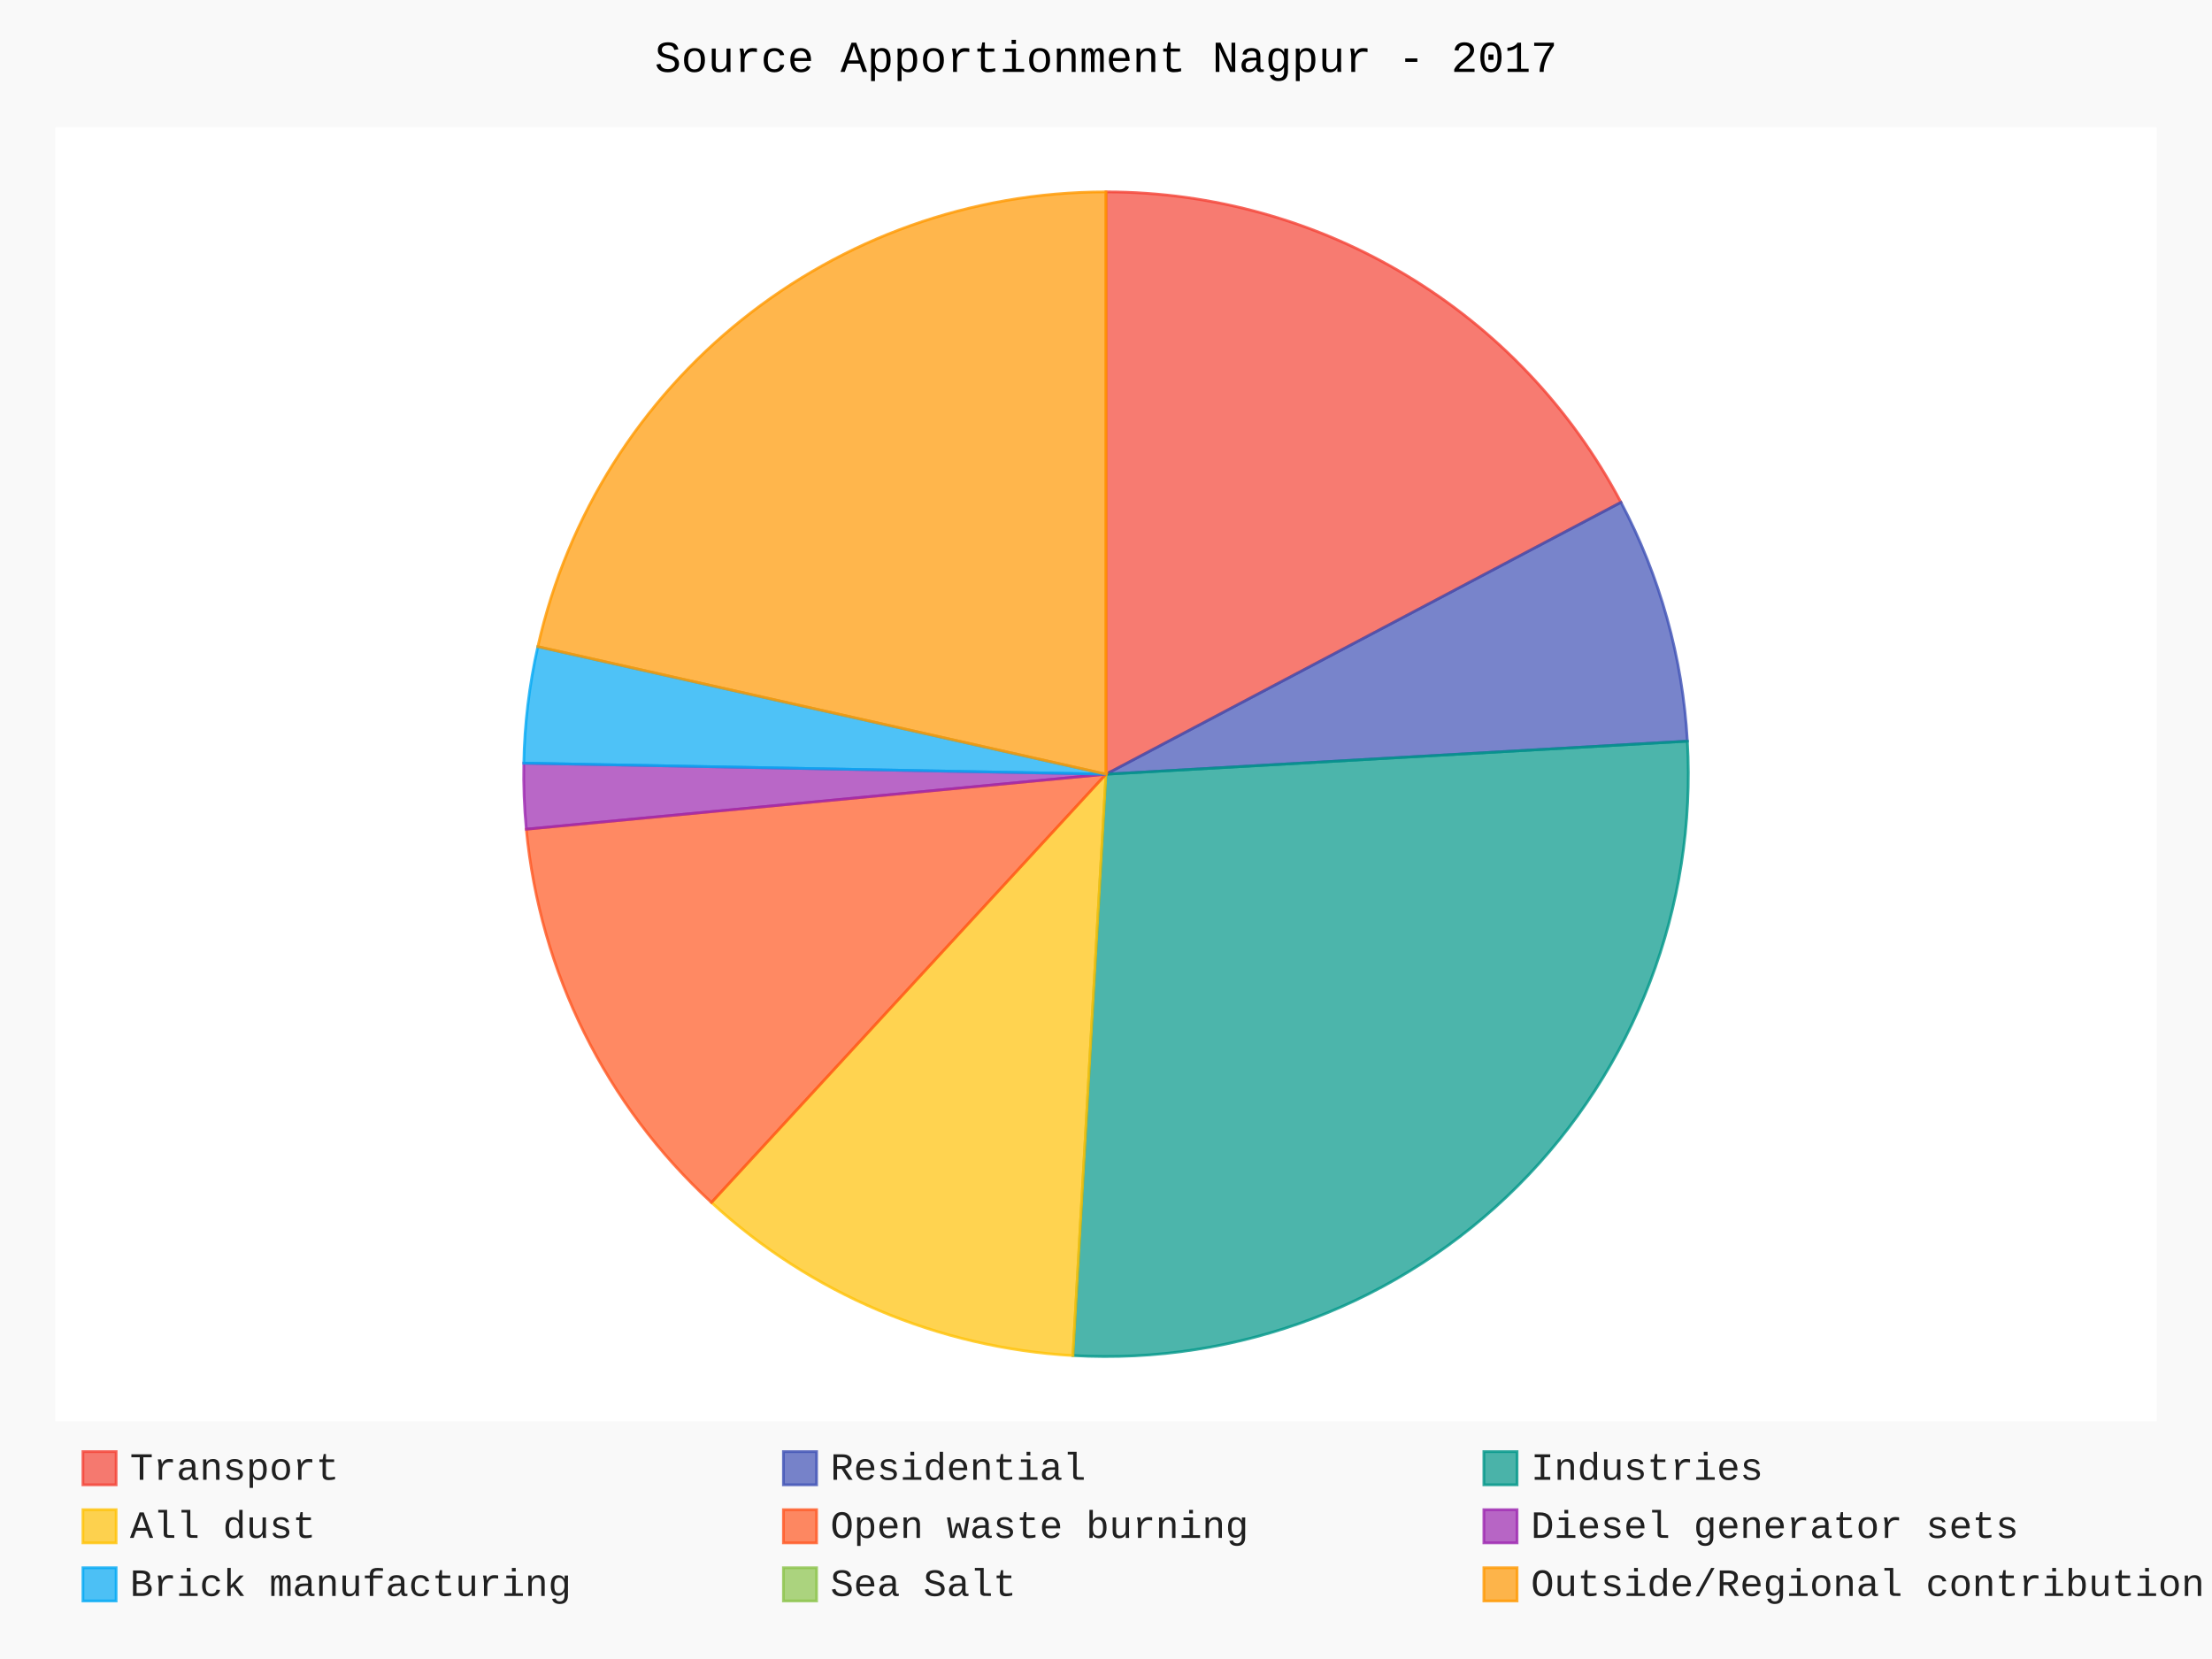
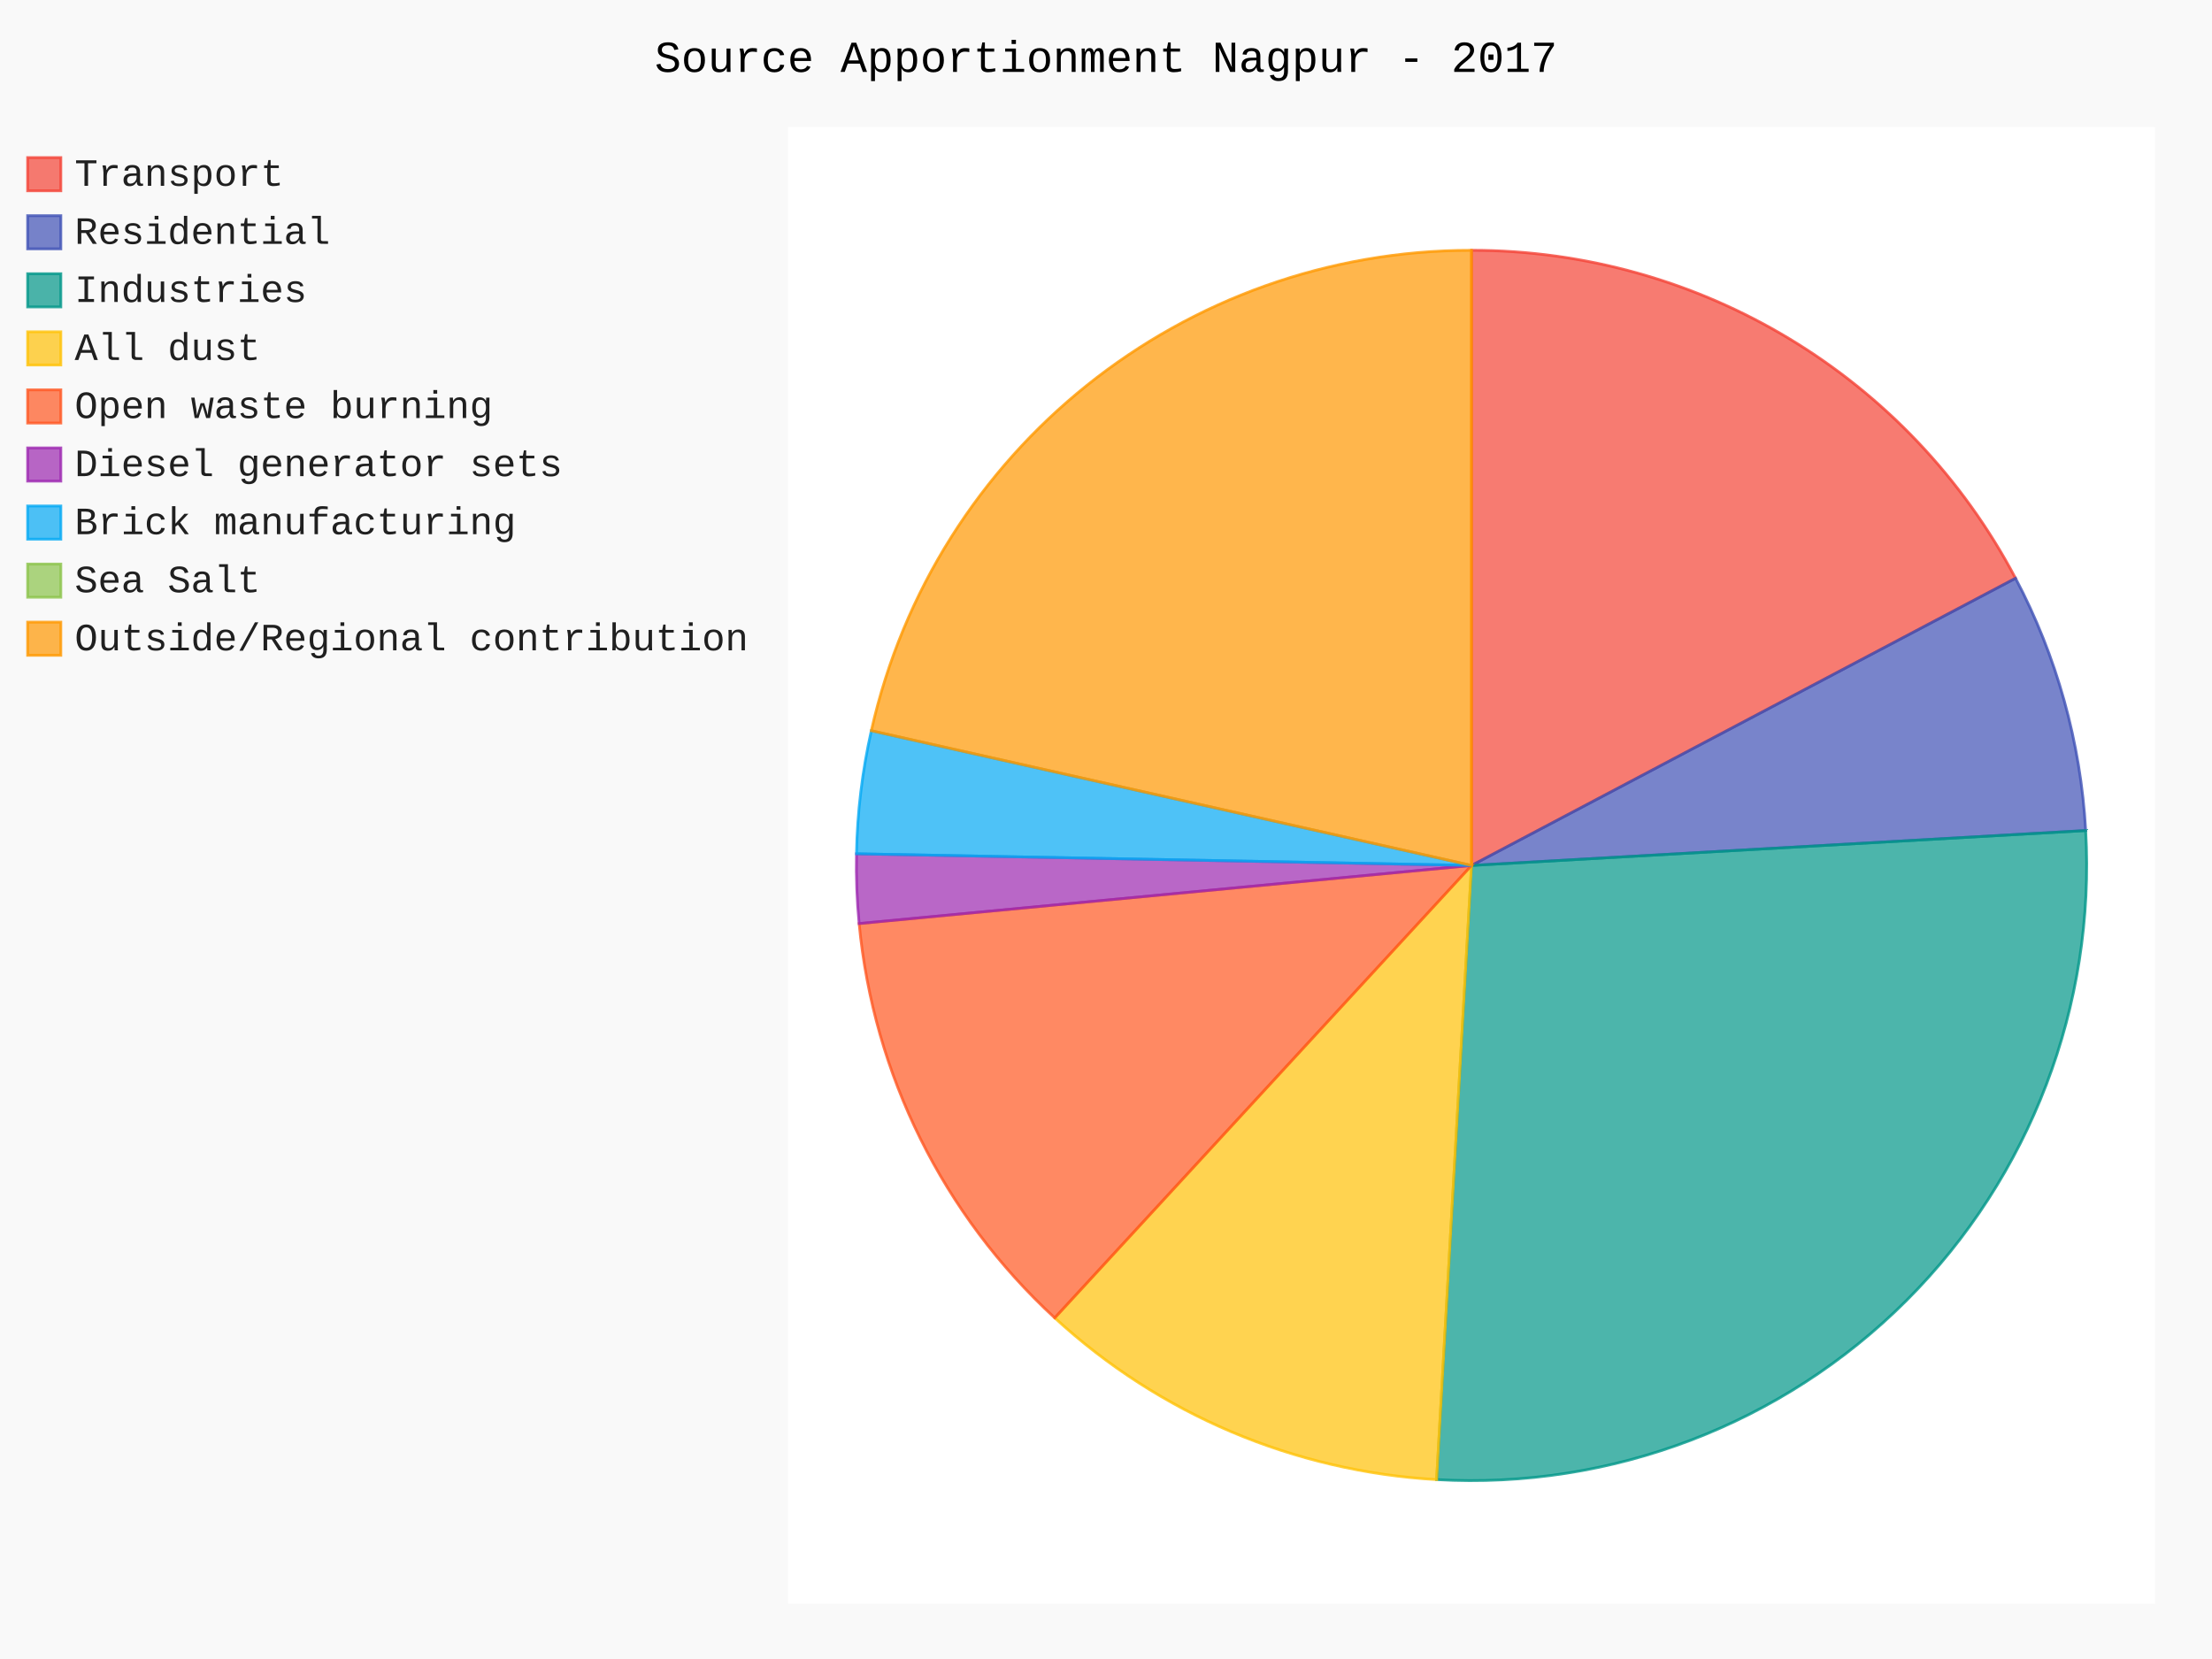
- <svg xmlns="http://www.w3.org/2000/svg" id="chart-1a234eb2-aba4-4279-9366-4b839337f338" class="pygal-chart" viewBox="0 0 800 600">
+ <svg xmlns="http://www.w3.org/2000/svg" id="chart-a8d24607-c511-4677-88f0-6171889af321" class="pygal-chart" viewBox="0 0 800 600">
  <defs>
-     <style type="text/css">#chart-1a234eb2-aba4-4279-9366-4b839337f338{-webkit-user-select:none;-webkit-font-smoothing:antialiased;font-family:Consolas,"Liberation Mono",Menlo,Courier,monospace}#chart-1a234eb2-aba4-4279-9366-4b839337f338 .title{font-family:Consolas,"Liberation Mono",Menlo,Courier,monospace;font-size:16px}#chart-1a234eb2-aba4-4279-9366-4b839337f338 .legends .legend text{font-family:Consolas,"Liberation Mono",Menlo,Courier,monospace;font-size:14px}#chart-1a234eb2-aba4-4279-9366-4b839337f338 .axis text{font-family:Consolas,"Liberation Mono",Menlo,Courier,monospace;font-size:10px}#chart-1a234eb2-aba4-4279-9366-4b839337f338 .axis text.major{font-family:Consolas,"Liberation Mono",Menlo,Courier,monospace;font-size:10px}#chart-1a234eb2-aba4-4279-9366-4b839337f338 .text-overlay text.value{font-family:Consolas,"Liberation Mono",Menlo,Courier,monospace;font-size:16px}#chart-1a234eb2-aba4-4279-9366-4b839337f338 .text-overlay text.label{font-family:Consolas,"Liberation Mono",Menlo,Courier,monospace;font-size:10px}#chart-1a234eb2-aba4-4279-9366-4b839337f338 .tooltip{font-family:Consolas,"Liberation Mono",Menlo,Courier,monospace;font-size:14px}#chart-1a234eb2-aba4-4279-9366-4b839337f338 text.no_data{font-family:Consolas,"Liberation Mono",Menlo,Courier,monospace;font-size:64px}
- #chart-1a234eb2-aba4-4279-9366-4b839337f338{background-color:rgba(249,249,249,1)}#chart-1a234eb2-aba4-4279-9366-4b839337f338 path,#chart-1a234eb2-aba4-4279-9366-4b839337f338 line,#chart-1a234eb2-aba4-4279-9366-4b839337f338 rect,#chart-1a234eb2-aba4-4279-9366-4b839337f338 circle{-webkit-transition:150ms;-moz-transition:150ms;transition:150ms}#chart-1a234eb2-aba4-4279-9366-4b839337f338 .graph &gt; .background{fill:rgba(249,249,249,1)}#chart-1a234eb2-aba4-4279-9366-4b839337f338 .plot &gt; .background{fill:rgba(255,255,255,1)}#chart-1a234eb2-aba4-4279-9366-4b839337f338 .graph{fill:rgba(0,0,0,.87)}#chart-1a234eb2-aba4-4279-9366-4b839337f338 text.no_data{fill:rgba(0,0,0,1)}#chart-1a234eb2-aba4-4279-9366-4b839337f338 .title{fill:rgba(0,0,0,1)}#chart-1a234eb2-aba4-4279-9366-4b839337f338 .legends .legend text{fill:rgba(0,0,0,.87)}#chart-1a234eb2-aba4-4279-9366-4b839337f338 .legends .legend:hover text{fill:rgba(0,0,0,1)}#chart-1a234eb2-aba4-4279-9366-4b839337f338 .axis .line{stroke:rgba(0,0,0,1)}#chart-1a234eb2-aba4-4279-9366-4b839337f338 .axis .guide.line{stroke:rgba(0,0,0,.54)}#chart-1a234eb2-aba4-4279-9366-4b839337f338 .axis .major.line{stroke:rgba(0,0,0,.87)}#chart-1a234eb2-aba4-4279-9366-4b839337f338 .axis text.major{fill:rgba(0,0,0,1)}#chart-1a234eb2-aba4-4279-9366-4b839337f338 .axis.y .guides:hover .guide.line,#chart-1a234eb2-aba4-4279-9366-4b839337f338 .line-graph .axis.x .guides:hover .guide.line,#chart-1a234eb2-aba4-4279-9366-4b839337f338 .stackedline-graph .axis.x .guides:hover .guide.line,#chart-1a234eb2-aba4-4279-9366-4b839337f338 .xy-graph .axis.x .guides:hover .guide.line{stroke:rgba(0,0,0,1)}#chart-1a234eb2-aba4-4279-9366-4b839337f338 .axis .guides:hover text{fill:rgba(0,0,0,1)}#chart-1a234eb2-aba4-4279-9366-4b839337f338 .reactive{fill-opacity:.7;stroke-opacity:.8;stroke-width:1}#chart-1a234eb2-aba4-4279-9366-4b839337f338 .ci{stroke:rgba(0,0,0,.87)}#chart-1a234eb2-aba4-4279-9366-4b839337f338 .reactive.active,#chart-1a234eb2-aba4-4279-9366-4b839337f338 .active .reactive{fill-opacity:.8;stroke-opacity:.9;stroke-width:4}#chart-1a234eb2-aba4-4279-9366-4b839337f338 .ci .reactive.active{stroke-width:1.5}#chart-1a234eb2-aba4-4279-9366-4b839337f338 .series text{fill:rgba(0,0,0,1)}#chart-1a234eb2-aba4-4279-9366-4b839337f338 .tooltip rect{fill:rgba(255,255,255,1);stroke:rgba(0,0,0,1);-webkit-transition:opacity 150ms;-moz-transition:opacity 150ms;transition:opacity 150ms}#chart-1a234eb2-aba4-4279-9366-4b839337f338 .tooltip .label{fill:rgba(0,0,0,.87)}#chart-1a234eb2-aba4-4279-9366-4b839337f338 .tooltip .label{fill:rgba(0,0,0,.87)}#chart-1a234eb2-aba4-4279-9366-4b839337f338 .tooltip .legend{font-size:.8em;fill:rgba(0,0,0,.54)}#chart-1a234eb2-aba4-4279-9366-4b839337f338 .tooltip .x_label{font-size:.6em;fill:rgba(0,0,0,1)}#chart-1a234eb2-aba4-4279-9366-4b839337f338 .tooltip .xlink{font-size:.5em;text-decoration:underline}#chart-1a234eb2-aba4-4279-9366-4b839337f338 .tooltip .value{font-size:1.5em}#chart-1a234eb2-aba4-4279-9366-4b839337f338 .bound{font-size:.5em}#chart-1a234eb2-aba4-4279-9366-4b839337f338 .max-value{font-size:.75em;fill:rgba(0,0,0,.54)}#chart-1a234eb2-aba4-4279-9366-4b839337f338 .map-element{fill:rgba(255,255,255,1);stroke:rgba(0,0,0,.54) !important}#chart-1a234eb2-aba4-4279-9366-4b839337f338 .map-element .reactive{fill-opacity:inherit;stroke-opacity:inherit}#chart-1a234eb2-aba4-4279-9366-4b839337f338 .color-0,#chart-1a234eb2-aba4-4279-9366-4b839337f338 .color-0 a:visited{stroke:#F44336;fill:#F44336}#chart-1a234eb2-aba4-4279-9366-4b839337f338 .color-1,#chart-1a234eb2-aba4-4279-9366-4b839337f338 .color-1 a:visited{stroke:#3F51B5;fill:#3F51B5}#chart-1a234eb2-aba4-4279-9366-4b839337f338 .color-2,#chart-1a234eb2-aba4-4279-9366-4b839337f338 .color-2 a:visited{stroke:#009688;fill:#009688}#chart-1a234eb2-aba4-4279-9366-4b839337f338 .color-3,#chart-1a234eb2-aba4-4279-9366-4b839337f338 .color-3 a:visited{stroke:#FFC107;fill:#FFC107}#chart-1a234eb2-aba4-4279-9366-4b839337f338 .color-4,#chart-1a234eb2-aba4-4279-9366-4b839337f338 .color-4 a:visited{stroke:#FF5722;fill:#FF5722}#chart-1a234eb2-aba4-4279-9366-4b839337f338 .color-5,#chart-1a234eb2-aba4-4279-9366-4b839337f338 .color-5 a:visited{stroke:#9C27B0;fill:#9C27B0}#chart-1a234eb2-aba4-4279-9366-4b839337f338 .color-6,#chart-1a234eb2-aba4-4279-9366-4b839337f338 .color-6 a:visited{stroke:#03A9F4;fill:#03A9F4}#chart-1a234eb2-aba4-4279-9366-4b839337f338 .color-7,#chart-1a234eb2-aba4-4279-9366-4b839337f338 .color-7 a:visited{stroke:#8BC34A;fill:#8BC34A}#chart-1a234eb2-aba4-4279-9366-4b839337f338 .color-8,#chart-1a234eb2-aba4-4279-9366-4b839337f338 .color-8 a:visited{stroke:#FF9800;fill:#FF9800}#chart-1a234eb2-aba4-4279-9366-4b839337f338 .text-overlay .color-0 text{fill:black}#chart-1a234eb2-aba4-4279-9366-4b839337f338 .text-overlay .color-1 text{fill:black}#chart-1a234eb2-aba4-4279-9366-4b839337f338 .text-overlay .color-2 text{fill:black}#chart-1a234eb2-aba4-4279-9366-4b839337f338 .text-overlay .color-3 text{fill:black}#chart-1a234eb2-aba4-4279-9366-4b839337f338 .text-overlay .color-4 text{fill:black}#chart-1a234eb2-aba4-4279-9366-4b839337f338 .text-overlay .color-5 text{fill:black}#chart-1a234eb2-aba4-4279-9366-4b839337f338 .text-overlay .color-6 text{fill:black}#chart-1a234eb2-aba4-4279-9366-4b839337f338 .text-overlay .color-7 text{fill:black}#chart-1a234eb2-aba4-4279-9366-4b839337f338 .text-overlay .color-8 text{fill:black}
- #chart-1a234eb2-aba4-4279-9366-4b839337f338 text.no_data{text-anchor:middle}#chart-1a234eb2-aba4-4279-9366-4b839337f338 .guide.line{fill:none}#chart-1a234eb2-aba4-4279-9366-4b839337f338 .centered{text-anchor:middle}#chart-1a234eb2-aba4-4279-9366-4b839337f338 .title{text-anchor:middle}#chart-1a234eb2-aba4-4279-9366-4b839337f338 .legends .legend text{fill-opacity:1}#chart-1a234eb2-aba4-4279-9366-4b839337f338 .axis.x text{text-anchor:middle}#chart-1a234eb2-aba4-4279-9366-4b839337f338 .axis.x:not(.web) text[transform]{text-anchor:start}#chart-1a234eb2-aba4-4279-9366-4b839337f338 .axis.x:not(.web) text[transform].backwards{text-anchor:end}#chart-1a234eb2-aba4-4279-9366-4b839337f338 .axis.y text{text-anchor:end}#chart-1a234eb2-aba4-4279-9366-4b839337f338 .axis.y text[transform].backwards{text-anchor:start}#chart-1a234eb2-aba4-4279-9366-4b839337f338 .axis.y2 text{text-anchor:start}#chart-1a234eb2-aba4-4279-9366-4b839337f338 .axis.y2 text[transform].backwards{text-anchor:end}#chart-1a234eb2-aba4-4279-9366-4b839337f338 .axis .guide.line{stroke-dasharray:4,4;stroke:black}#chart-1a234eb2-aba4-4279-9366-4b839337f338 .axis .major.guide.line{stroke-dasharray:6,6;stroke:black}#chart-1a234eb2-aba4-4279-9366-4b839337f338 .horizontal .axis.y .guide.line,#chart-1a234eb2-aba4-4279-9366-4b839337f338 .horizontal .axis.y2 .guide.line,#chart-1a234eb2-aba4-4279-9366-4b839337f338 .vertical .axis.x .guide.line{opacity:0}#chart-1a234eb2-aba4-4279-9366-4b839337f338 .horizontal .axis.always_show .guide.line,#chart-1a234eb2-aba4-4279-9366-4b839337f338 .vertical .axis.always_show .guide.line{opacity:1 !important}#chart-1a234eb2-aba4-4279-9366-4b839337f338 .axis.y .guides:hover .guide.line,#chart-1a234eb2-aba4-4279-9366-4b839337f338 .axis.y2 .guides:hover .guide.line,#chart-1a234eb2-aba4-4279-9366-4b839337f338 .axis.x .guides:hover .guide.line{opacity:1}#chart-1a234eb2-aba4-4279-9366-4b839337f338 .axis .guides:hover text{opacity:1}#chart-1a234eb2-aba4-4279-9366-4b839337f338 .nofill{fill:none}#chart-1a234eb2-aba4-4279-9366-4b839337f338 .subtle-fill{fill-opacity:.2}#chart-1a234eb2-aba4-4279-9366-4b839337f338 .dot{stroke-width:1px;fill-opacity:1;stroke-opacity:1}#chart-1a234eb2-aba4-4279-9366-4b839337f338 .dot.active{stroke-width:5px}#chart-1a234eb2-aba4-4279-9366-4b839337f338 .dot.negative{fill:transparent}#chart-1a234eb2-aba4-4279-9366-4b839337f338 text,#chart-1a234eb2-aba4-4279-9366-4b839337f338 tspan{stroke:none !important}#chart-1a234eb2-aba4-4279-9366-4b839337f338 .series text.active{opacity:1}#chart-1a234eb2-aba4-4279-9366-4b839337f338 .tooltip rect{fill-opacity:.95;stroke-width:.5}#chart-1a234eb2-aba4-4279-9366-4b839337f338 .tooltip text{fill-opacity:1}#chart-1a234eb2-aba4-4279-9366-4b839337f338 .showable{visibility:hidden}#chart-1a234eb2-aba4-4279-9366-4b839337f338 .showable.shown{visibility:visible}#chart-1a234eb2-aba4-4279-9366-4b839337f338 .gauge-background{fill:rgba(229,229,229,1);stroke:none}#chart-1a234eb2-aba4-4279-9366-4b839337f338 .bg-lines{stroke:rgba(249,249,249,1);stroke-width:2px}</style>
+     <style type="text/css">#chart-a8d24607-c511-4677-88f0-6171889af321{-webkit-user-select:none;-webkit-font-smoothing:antialiased;font-family:Consolas,"Liberation Mono",Menlo,Courier,monospace}#chart-a8d24607-c511-4677-88f0-6171889af321 .title{font-family:Consolas,"Liberation Mono",Menlo,Courier,monospace;font-size:16px}#chart-a8d24607-c511-4677-88f0-6171889af321 .legends .legend text{font-family:Consolas,"Liberation Mono",Menlo,Courier,monospace;font-size:14px}#chart-a8d24607-c511-4677-88f0-6171889af321 .axis text{font-family:Consolas,"Liberation Mono",Menlo,Courier,monospace;font-size:10px}#chart-a8d24607-c511-4677-88f0-6171889af321 .axis text.major{font-family:Consolas,"Liberation Mono",Menlo,Courier,monospace;font-size:10px}#chart-a8d24607-c511-4677-88f0-6171889af321 .text-overlay text.value{font-family:Consolas,"Liberation Mono",Menlo,Courier,monospace;font-size:16px}#chart-a8d24607-c511-4677-88f0-6171889af321 .text-overlay text.label{font-family:Consolas,"Liberation Mono",Menlo,Courier,monospace;font-size:10px}#chart-a8d24607-c511-4677-88f0-6171889af321 .tooltip{font-family:Consolas,"Liberation Mono",Menlo,Courier,monospace;font-size:14px}#chart-a8d24607-c511-4677-88f0-6171889af321 text.no_data{font-family:Consolas,"Liberation Mono",Menlo,Courier,monospace;font-size:64px}
+ #chart-a8d24607-c511-4677-88f0-6171889af321{background-color:rgba(249,249,249,1)}#chart-a8d24607-c511-4677-88f0-6171889af321 path,#chart-a8d24607-c511-4677-88f0-6171889af321 line,#chart-a8d24607-c511-4677-88f0-6171889af321 rect,#chart-a8d24607-c511-4677-88f0-6171889af321 circle{-webkit-transition:150ms;-moz-transition:150ms;transition:150ms}#chart-a8d24607-c511-4677-88f0-6171889af321 .graph &gt; .background{fill:rgba(249,249,249,1)}#chart-a8d24607-c511-4677-88f0-6171889af321 .plot &gt; .background{fill:rgba(255,255,255,1)}#chart-a8d24607-c511-4677-88f0-6171889af321 .graph{fill:rgba(0,0,0,.87)}#chart-a8d24607-c511-4677-88f0-6171889af321 text.no_data{fill:rgba(0,0,0,1)}#chart-a8d24607-c511-4677-88f0-6171889af321 .title{fill:rgba(0,0,0,1)}#chart-a8d24607-c511-4677-88f0-6171889af321 .legends .legend text{fill:rgba(0,0,0,.87)}#chart-a8d24607-c511-4677-88f0-6171889af321 .legends .legend:hover text{fill:rgba(0,0,0,1)}#chart-a8d24607-c511-4677-88f0-6171889af321 .axis .line{stroke:rgba(0,0,0,1)}#chart-a8d24607-c511-4677-88f0-6171889af321 .axis .guide.line{stroke:rgba(0,0,0,.54)}#chart-a8d24607-c511-4677-88f0-6171889af321 .axis .major.line{stroke:rgba(0,0,0,.87)}#chart-a8d24607-c511-4677-88f0-6171889af321 .axis text.major{fill:rgba(0,0,0,1)}#chart-a8d24607-c511-4677-88f0-6171889af321 .axis.y .guides:hover .guide.line,#chart-a8d24607-c511-4677-88f0-6171889af321 .line-graph .axis.x .guides:hover .guide.line,#chart-a8d24607-c511-4677-88f0-6171889af321 .stackedline-graph .axis.x .guides:hover .guide.line,#chart-a8d24607-c511-4677-88f0-6171889af321 .xy-graph .axis.x .guides:hover .guide.line{stroke:rgba(0,0,0,1)}#chart-a8d24607-c511-4677-88f0-6171889af321 .axis .guides:hover text{fill:rgba(0,0,0,1)}#chart-a8d24607-c511-4677-88f0-6171889af321 .reactive{fill-opacity:.7;stroke-opacity:.8;stroke-width:1}#chart-a8d24607-c511-4677-88f0-6171889af321 .ci{stroke:rgba(0,0,0,.87)}#chart-a8d24607-c511-4677-88f0-6171889af321 .reactive.active,#chart-a8d24607-c511-4677-88f0-6171889af321 .active .reactive{fill-opacity:.8;stroke-opacity:.9;stroke-width:4}#chart-a8d24607-c511-4677-88f0-6171889af321 .ci .reactive.active{stroke-width:1.5}#chart-a8d24607-c511-4677-88f0-6171889af321 .series text{fill:rgba(0,0,0,1)}#chart-a8d24607-c511-4677-88f0-6171889af321 .tooltip rect{fill:rgba(255,255,255,1);stroke:rgba(0,0,0,1);-webkit-transition:opacity 150ms;-moz-transition:opacity 150ms;transition:opacity 150ms}#chart-a8d24607-c511-4677-88f0-6171889af321 .tooltip .label{fill:rgba(0,0,0,.87)}#chart-a8d24607-c511-4677-88f0-6171889af321 .tooltip .label{fill:rgba(0,0,0,.87)}#chart-a8d24607-c511-4677-88f0-6171889af321 .tooltip .legend{font-size:.8em;fill:rgba(0,0,0,.54)}#chart-a8d24607-c511-4677-88f0-6171889af321 .tooltip .x_label{font-size:.6em;fill:rgba(0,0,0,1)}#chart-a8d24607-c511-4677-88f0-6171889af321 .tooltip .xlink{font-size:.5em;text-decoration:underline}#chart-a8d24607-c511-4677-88f0-6171889af321 .tooltip .value{font-size:1.5em}#chart-a8d24607-c511-4677-88f0-6171889af321 .bound{font-size:.5em}#chart-a8d24607-c511-4677-88f0-6171889af321 .max-value{font-size:.75em;fill:rgba(0,0,0,.54)}#chart-a8d24607-c511-4677-88f0-6171889af321 .map-element{fill:rgba(255,255,255,1);stroke:rgba(0,0,0,.54) !important}#chart-a8d24607-c511-4677-88f0-6171889af321 .map-element .reactive{fill-opacity:inherit;stroke-opacity:inherit}#chart-a8d24607-c511-4677-88f0-6171889af321 .color-0,#chart-a8d24607-c511-4677-88f0-6171889af321 .color-0 a:visited{stroke:#F44336;fill:#F44336}#chart-a8d24607-c511-4677-88f0-6171889af321 .color-1,#chart-a8d24607-c511-4677-88f0-6171889af321 .color-1 a:visited{stroke:#3F51B5;fill:#3F51B5}#chart-a8d24607-c511-4677-88f0-6171889af321 .color-2,#chart-a8d24607-c511-4677-88f0-6171889af321 .color-2 a:visited{stroke:#009688;fill:#009688}#chart-a8d24607-c511-4677-88f0-6171889af321 .color-3,#chart-a8d24607-c511-4677-88f0-6171889af321 .color-3 a:visited{stroke:#FFC107;fill:#FFC107}#chart-a8d24607-c511-4677-88f0-6171889af321 .color-4,#chart-a8d24607-c511-4677-88f0-6171889af321 .color-4 a:visited{stroke:#FF5722;fill:#FF5722}#chart-a8d24607-c511-4677-88f0-6171889af321 .color-5,#chart-a8d24607-c511-4677-88f0-6171889af321 .color-5 a:visited{stroke:#9C27B0;fill:#9C27B0}#chart-a8d24607-c511-4677-88f0-6171889af321 .color-6,#chart-a8d24607-c511-4677-88f0-6171889af321 .color-6 a:visited{stroke:#03A9F4;fill:#03A9F4}#chart-a8d24607-c511-4677-88f0-6171889af321 .color-7,#chart-a8d24607-c511-4677-88f0-6171889af321 .color-7 a:visited{stroke:#8BC34A;fill:#8BC34A}#chart-a8d24607-c511-4677-88f0-6171889af321 .color-8,#chart-a8d24607-c511-4677-88f0-6171889af321 .color-8 a:visited{stroke:#FF9800;fill:#FF9800}#chart-a8d24607-c511-4677-88f0-6171889af321 .text-overlay .color-0 text{fill:black}#chart-a8d24607-c511-4677-88f0-6171889af321 .text-overlay .color-1 text{fill:black}#chart-a8d24607-c511-4677-88f0-6171889af321 .text-overlay .color-2 text{fill:black}#chart-a8d24607-c511-4677-88f0-6171889af321 .text-overlay .color-3 text{fill:black}#chart-a8d24607-c511-4677-88f0-6171889af321 .text-overlay .color-4 text{fill:black}#chart-a8d24607-c511-4677-88f0-6171889af321 .text-overlay .color-5 text{fill:black}#chart-a8d24607-c511-4677-88f0-6171889af321 .text-overlay .color-6 text{fill:black}#chart-a8d24607-c511-4677-88f0-6171889af321 .text-overlay .color-7 text{fill:black}#chart-a8d24607-c511-4677-88f0-6171889af321 .text-overlay .color-8 text{fill:black}
+ #chart-a8d24607-c511-4677-88f0-6171889af321 text.no_data{text-anchor:middle}#chart-a8d24607-c511-4677-88f0-6171889af321 .guide.line{fill:none}#chart-a8d24607-c511-4677-88f0-6171889af321 .centered{text-anchor:middle}#chart-a8d24607-c511-4677-88f0-6171889af321 .title{text-anchor:middle}#chart-a8d24607-c511-4677-88f0-6171889af321 .legends .legend text{fill-opacity:1}#chart-a8d24607-c511-4677-88f0-6171889af321 .axis.x text{text-anchor:middle}#chart-a8d24607-c511-4677-88f0-6171889af321 .axis.x:not(.web) text[transform]{text-anchor:start}#chart-a8d24607-c511-4677-88f0-6171889af321 .axis.x:not(.web) text[transform].backwards{text-anchor:end}#chart-a8d24607-c511-4677-88f0-6171889af321 .axis.y text{text-anchor:end}#chart-a8d24607-c511-4677-88f0-6171889af321 .axis.y text[transform].backwards{text-anchor:start}#chart-a8d24607-c511-4677-88f0-6171889af321 .axis.y2 text{text-anchor:start}#chart-a8d24607-c511-4677-88f0-6171889af321 .axis.y2 text[transform].backwards{text-anchor:end}#chart-a8d24607-c511-4677-88f0-6171889af321 .axis .guide.line{stroke-dasharray:4,4;stroke:black}#chart-a8d24607-c511-4677-88f0-6171889af321 .axis .major.guide.line{stroke-dasharray:6,6;stroke:black}#chart-a8d24607-c511-4677-88f0-6171889af321 .horizontal .axis.y .guide.line,#chart-a8d24607-c511-4677-88f0-6171889af321 .horizontal .axis.y2 .guide.line,#chart-a8d24607-c511-4677-88f0-6171889af321 .vertical .axis.x .guide.line{opacity:0}#chart-a8d24607-c511-4677-88f0-6171889af321 .horizontal .axis.always_show .guide.line,#chart-a8d24607-c511-4677-88f0-6171889af321 .vertical .axis.always_show .guide.line{opacity:1 !important}#chart-a8d24607-c511-4677-88f0-6171889af321 .axis.y .guides:hover .guide.line,#chart-a8d24607-c511-4677-88f0-6171889af321 .axis.y2 .guides:hover .guide.line,#chart-a8d24607-c511-4677-88f0-6171889af321 .axis.x .guides:hover .guide.line{opacity:1}#chart-a8d24607-c511-4677-88f0-6171889af321 .axis .guides:hover text{opacity:1}#chart-a8d24607-c511-4677-88f0-6171889af321 .nofill{fill:none}#chart-a8d24607-c511-4677-88f0-6171889af321 .subtle-fill{fill-opacity:.2}#chart-a8d24607-c511-4677-88f0-6171889af321 .dot{stroke-width:1px;fill-opacity:1;stroke-opacity:1}#chart-a8d24607-c511-4677-88f0-6171889af321 .dot.active{stroke-width:5px}#chart-a8d24607-c511-4677-88f0-6171889af321 .dot.negative{fill:transparent}#chart-a8d24607-c511-4677-88f0-6171889af321 text,#chart-a8d24607-c511-4677-88f0-6171889af321 tspan{stroke:none !important}#chart-a8d24607-c511-4677-88f0-6171889af321 .series text.active{opacity:1}#chart-a8d24607-c511-4677-88f0-6171889af321 .tooltip rect{fill-opacity:.95;stroke-width:.5}#chart-a8d24607-c511-4677-88f0-6171889af321 .tooltip text{fill-opacity:1}#chart-a8d24607-c511-4677-88f0-6171889af321 .showable{visibility:hidden}#chart-a8d24607-c511-4677-88f0-6171889af321 .showable.shown{visibility:visible}#chart-a8d24607-c511-4677-88f0-6171889af321 .gauge-background{fill:rgba(229,229,229,1);stroke:none}#chart-a8d24607-c511-4677-88f0-6171889af321 .bg-lines{stroke:rgba(249,249,249,1);stroke-width:2px}</style>
  </defs>
  <g class="graph pie-graph vertical">
    <rect x="0" y="0" width="800" height="600" class="background" />
-     <g transform="translate(20, 46)" class="plot">
-       <rect x="0" y="0" width="760" height="468.0" class="background" />
+     <g transform="translate(285, 46)" class="plot">
+       <rect x="0" y="0" width="494.4" height="534" class="background" />
      <g class="series serie-0 color-0">
        <g class="slices">
          <g class="slice">
-             <path d="M380 23.4 A210.6 210.6 0 0 1 566.239 135.677 L380 234 A0 0 0 0 0 380 234 z" class="slice reactive tooltip-trigger" />
+             <path d="M247.2 44.52 A222.48 222.48 0 0 1 443.945 163.131 L247.2 267 A0 0 0 0 0 247.2 267 z" class="slice reactive tooltip-trigger" />
          </g>
        </g>
      </g>
      <g class="series serie-1 color-1">
        <g class="slices">
          <g class="slice">
-             <path d="M566.239 135.677 A210.6 210.6 0 0 1 590.261 222.049 L380 234 A0 0 0 0 0 380 234 z" class="slice reactive tooltip-trigger" />
+             <path d="M443.945 163.131 A222.48 222.48 0 0 1 469.322 254.375 L247.2 267 A0 0 0 0 0 247.2 267 z" class="slice reactive tooltip-trigger" />
          </g>
        </g>
      </g>
      <g class="series serie-2 color-2">
        <g class="slices">
          <g class="slice">
-             <path d="M590.261 222.049 A210.6 210.6 0 0 1 368.049 444.261 L380 234 A0 0 0 0 0 380 234 z" class="slice reactive tooltip-trigger" />
+             <path d="M469.322 254.375 A222.48 222.48 0 0 1 234.575 489.122 L247.2 267 A0 0 0 0 0 247.2 267 z" class="slice reactive tooltip-trigger" />
          </g>
        </g>
      </g>
      <g class="series serie-3 color-3">
        <g class="slices">
          <g class="slice">
-             <path d="M368.049 444.261 A210.6 210.6 0 0 1 237.313 388.896 L380 234 A0 0 0 0 0 380 234 z" class="slice reactive tooltip-trigger" />
+             <path d="M234.575 489.122 A222.48 222.48 0 0 1 96.464 430.634 L247.2 267 A0 0 0 0 0 247.2 267 z" class="slice reactive tooltip-trigger" />
          </g>
        </g>
      </g>
      <g class="series serie-4 color-4">
        <g class="slices">
          <g class="slice">
-             <path d="M237.313 388.896 A210.6 210.6 0 0 1 170.342 253.899 L380 234 A0 0 0 0 0 380 234 z" class="slice reactive tooltip-trigger" />
+             <path d="M96.464 430.634 A222.48 222.48 0 0 1 25.715 288.021 L247.2 267 A0 0 0 0 0 247.2 267 z" class="slice reactive tooltip-trigger" />
          </g>
        </g>
      </g>
      <g class="series serie-5 color-5">
        <g class="slices">
          <g class="slice">
-             <path d="M170.342 253.899 A210.6 210.6 0 0 1 169.438 230.015 L380 234 A0 0 0 0 0 380 234 z" class="slice reactive tooltip-trigger" />
+             <path d="M25.715 288.021 A222.48 222.48 0 0 1 24.76 262.79 L247.2 267 A0 0 0 0 0 247.2 267 z" class="slice reactive tooltip-trigger" />
          </g>
        </g>
      </g>
      <g class="series serie-6 color-6">
        <g class="slices">
          <g class="slice">
-             <path d="M169.438 230.015 A210.6 210.6 0 0 1 174.513 187.878 L380 234 A0 0 0 0 0 380 234 z" class="slice reactive tooltip-trigger" />
+             <path d="M24.76 262.79 A222.48 222.48 0 0 1 30.121 218.276 L247.2 267 A0 0 0 0 0 247.2 267 z" class="slice reactive tooltip-trigger" />
          </g>
        </g>
      </g>
      <g class="series serie-7 color-7">
        <g class="slices">
          <g class="slice" />
        </g>
      </g>
      <g class="series serie-8 color-8">
        <g class="slices">
          <g class="slice">
-             <path d="M174.513 187.878 A210.6 210.6 0 0 1 380 23.4 L380 234 A0 0 0 0 0 380 234 z" class="slice reactive tooltip-trigger" />
+             <path d="M30.121 218.276 A222.48 222.48 0 0 1 247.2 44.52 L247.2 267 A0 0 0 0 0 247.2 267 z" class="slice reactive tooltip-trigger" />
          </g>
        </g>
      </g>
    </g>
    <g class="titles">
      <text x="400.0" y="26" class="title plot_title">Source Apportionment Nagpur - 2017</text>
    </g>
-     <g transform="translate(20, 46)" class="plot overlay">
+     <g transform="translate(285, 46)" class="plot overlay">
      <g class="series serie-0 color-0" />
      <g class="series serie-1 color-1" />
      <g class="series serie-2 color-2" />
      <g class="series serie-3 color-3" />
      <g class="series serie-4 color-4" />
      <g class="series serie-5 color-5" />
      <g class="series serie-6 color-6" />
      <g class="series serie-7 color-7" />
      <g class="series serie-8 color-8" />
    </g>
-     <g transform="translate(20, 46)" class="plot text-overlay">
+     <g transform="translate(285, 46)" class="plot text-overlay">
      <g class="series serie-0 color-0" />
      <g class="series serie-1 color-1" />
      <g class="series serie-2 color-2" />
      <g class="series serie-3 color-3" />
      <g class="series serie-4 color-4" />
      <g class="series serie-5 color-5" />
      <g class="series serie-6 color-6" />
      <g class="series serie-7 color-7" />
      <g class="series serie-8 color-8" />
    </g>
-     <g transform="translate(20, 46)" class="plot tooltip-overlay">
+     <g transform="translate(285, 46)" class="plot tooltip-overlay">
      <g transform="translate(0 0)" style="opacity: 0" class="tooltip">
        <rect rx="0" ry="0" width="0" height="0" class="tooltip-box" />
        <g class="text" />
      </g>
    </g>
-     <g transform="translate(30, 524)" class="legends">
+     <g transform="translate(10, 56)" class="legends">
      <g id="activate-serie-0" class="legend reactive activate-serie">
        <rect x="0.0" y="1.0" width="12" height="12" class="color-0 reactive" />
        <text x="17.0" y="11.2">Transport</text>
      </g>
      <g id="activate-serie-1" class="legend reactive activate-serie">
-         <rect x="253.333" y="1.0" width="12" height="12" class="color-1 reactive" />
-         <text x="270.333" y="11.2">Residential</text>
+         <rect x="0.0" y="22.0" width="12" height="12" class="color-1 reactive" />
+         <text x="17.0" y="32.2">Residential</text>
      </g>
      <g id="activate-serie-2" class="legend reactive activate-serie">
-         <rect x="506.667" y="1.0" width="12" height="12" class="color-2 reactive" />
-         <text x="523.667" y="11.2">Industries</text>
+         <rect x="0.0" y="43.0" width="12" height="12" class="color-2 reactive" />
+         <text x="17.0" y="53.2">Industries</text>
      </g>
      <g id="activate-serie-3" class="legend reactive activate-serie">
-         <rect x="0.0" y="22.0" width="12" height="12" class="color-3 reactive" />
-         <text x="17.0" y="32.2">All dust</text>
+         <rect x="0.0" y="64.0" width="12" height="12" class="color-3 reactive" />
+         <text x="17.0" y="74.2">All dust</text>
      </g>
      <g id="activate-serie-4" class="legend reactive activate-serie">
-         <rect x="253.333" y="22.0" width="12" height="12" class="color-4 reactive" />
-         <text x="270.333" y="32.2">Open waste burning</text>
+         <rect x="0.0" y="85.0" width="12" height="12" class="color-4 reactive" />
+         <text x="17.0" y="95.2">Open waste burning</text>
      </g>
      <g id="activate-serie-5" class="legend reactive activate-serie">
-         <rect x="506.667" y="22.0" width="12" height="12" class="color-5 reactive" />
-         <text x="523.667" y="32.2">Diesel generator sets</text>
+         <rect x="0.0" y="106.0" width="12" height="12" class="color-5 reactive" />
+         <text x="17.0" y="116.2">Diesel generator sets</text>
      </g>
      <g id="activate-serie-6" class="legend reactive activate-serie">
-         <rect x="0.0" y="43.0" width="12" height="12" class="color-6 reactive" />
-         <text x="17.0" y="53.2">Brick manufacturing</text>
+         <rect x="0.0" y="127.0" width="12" height="12" class="color-6 reactive" />
+         <text x="17.0" y="137.2">Brick manufacturing</text>
      </g>
      <g id="activate-serie-7" class="legend reactive activate-serie">
-         <rect x="253.333" y="43.0" width="12" height="12" class="color-7 reactive" />
-         <text x="270.333" y="53.2">Sea Salt</text>
+         <rect x="0.0" y="148.0" width="12" height="12" class="color-7 reactive" />
+         <text x="17.0" y="158.2">Sea Salt</text>
      </g>
      <g id="activate-serie-8" class="legend reactive activate-serie">
-         <rect x="506.667" y="43.0" width="12" height="12" class="color-8 reactive" />
-         <text x="523.667" y="53.2">Outside/Regional contribution</text>
+         <rect x="0.0" y="169.0" width="12" height="12" class="color-8 reactive" />
+         <text x="17.0" y="179.2">Outside/Regional contribution</text>
      </g>
    </g>
+     <g transform="translate(790, 56)" class="legends" />
  </g>
</svg>
